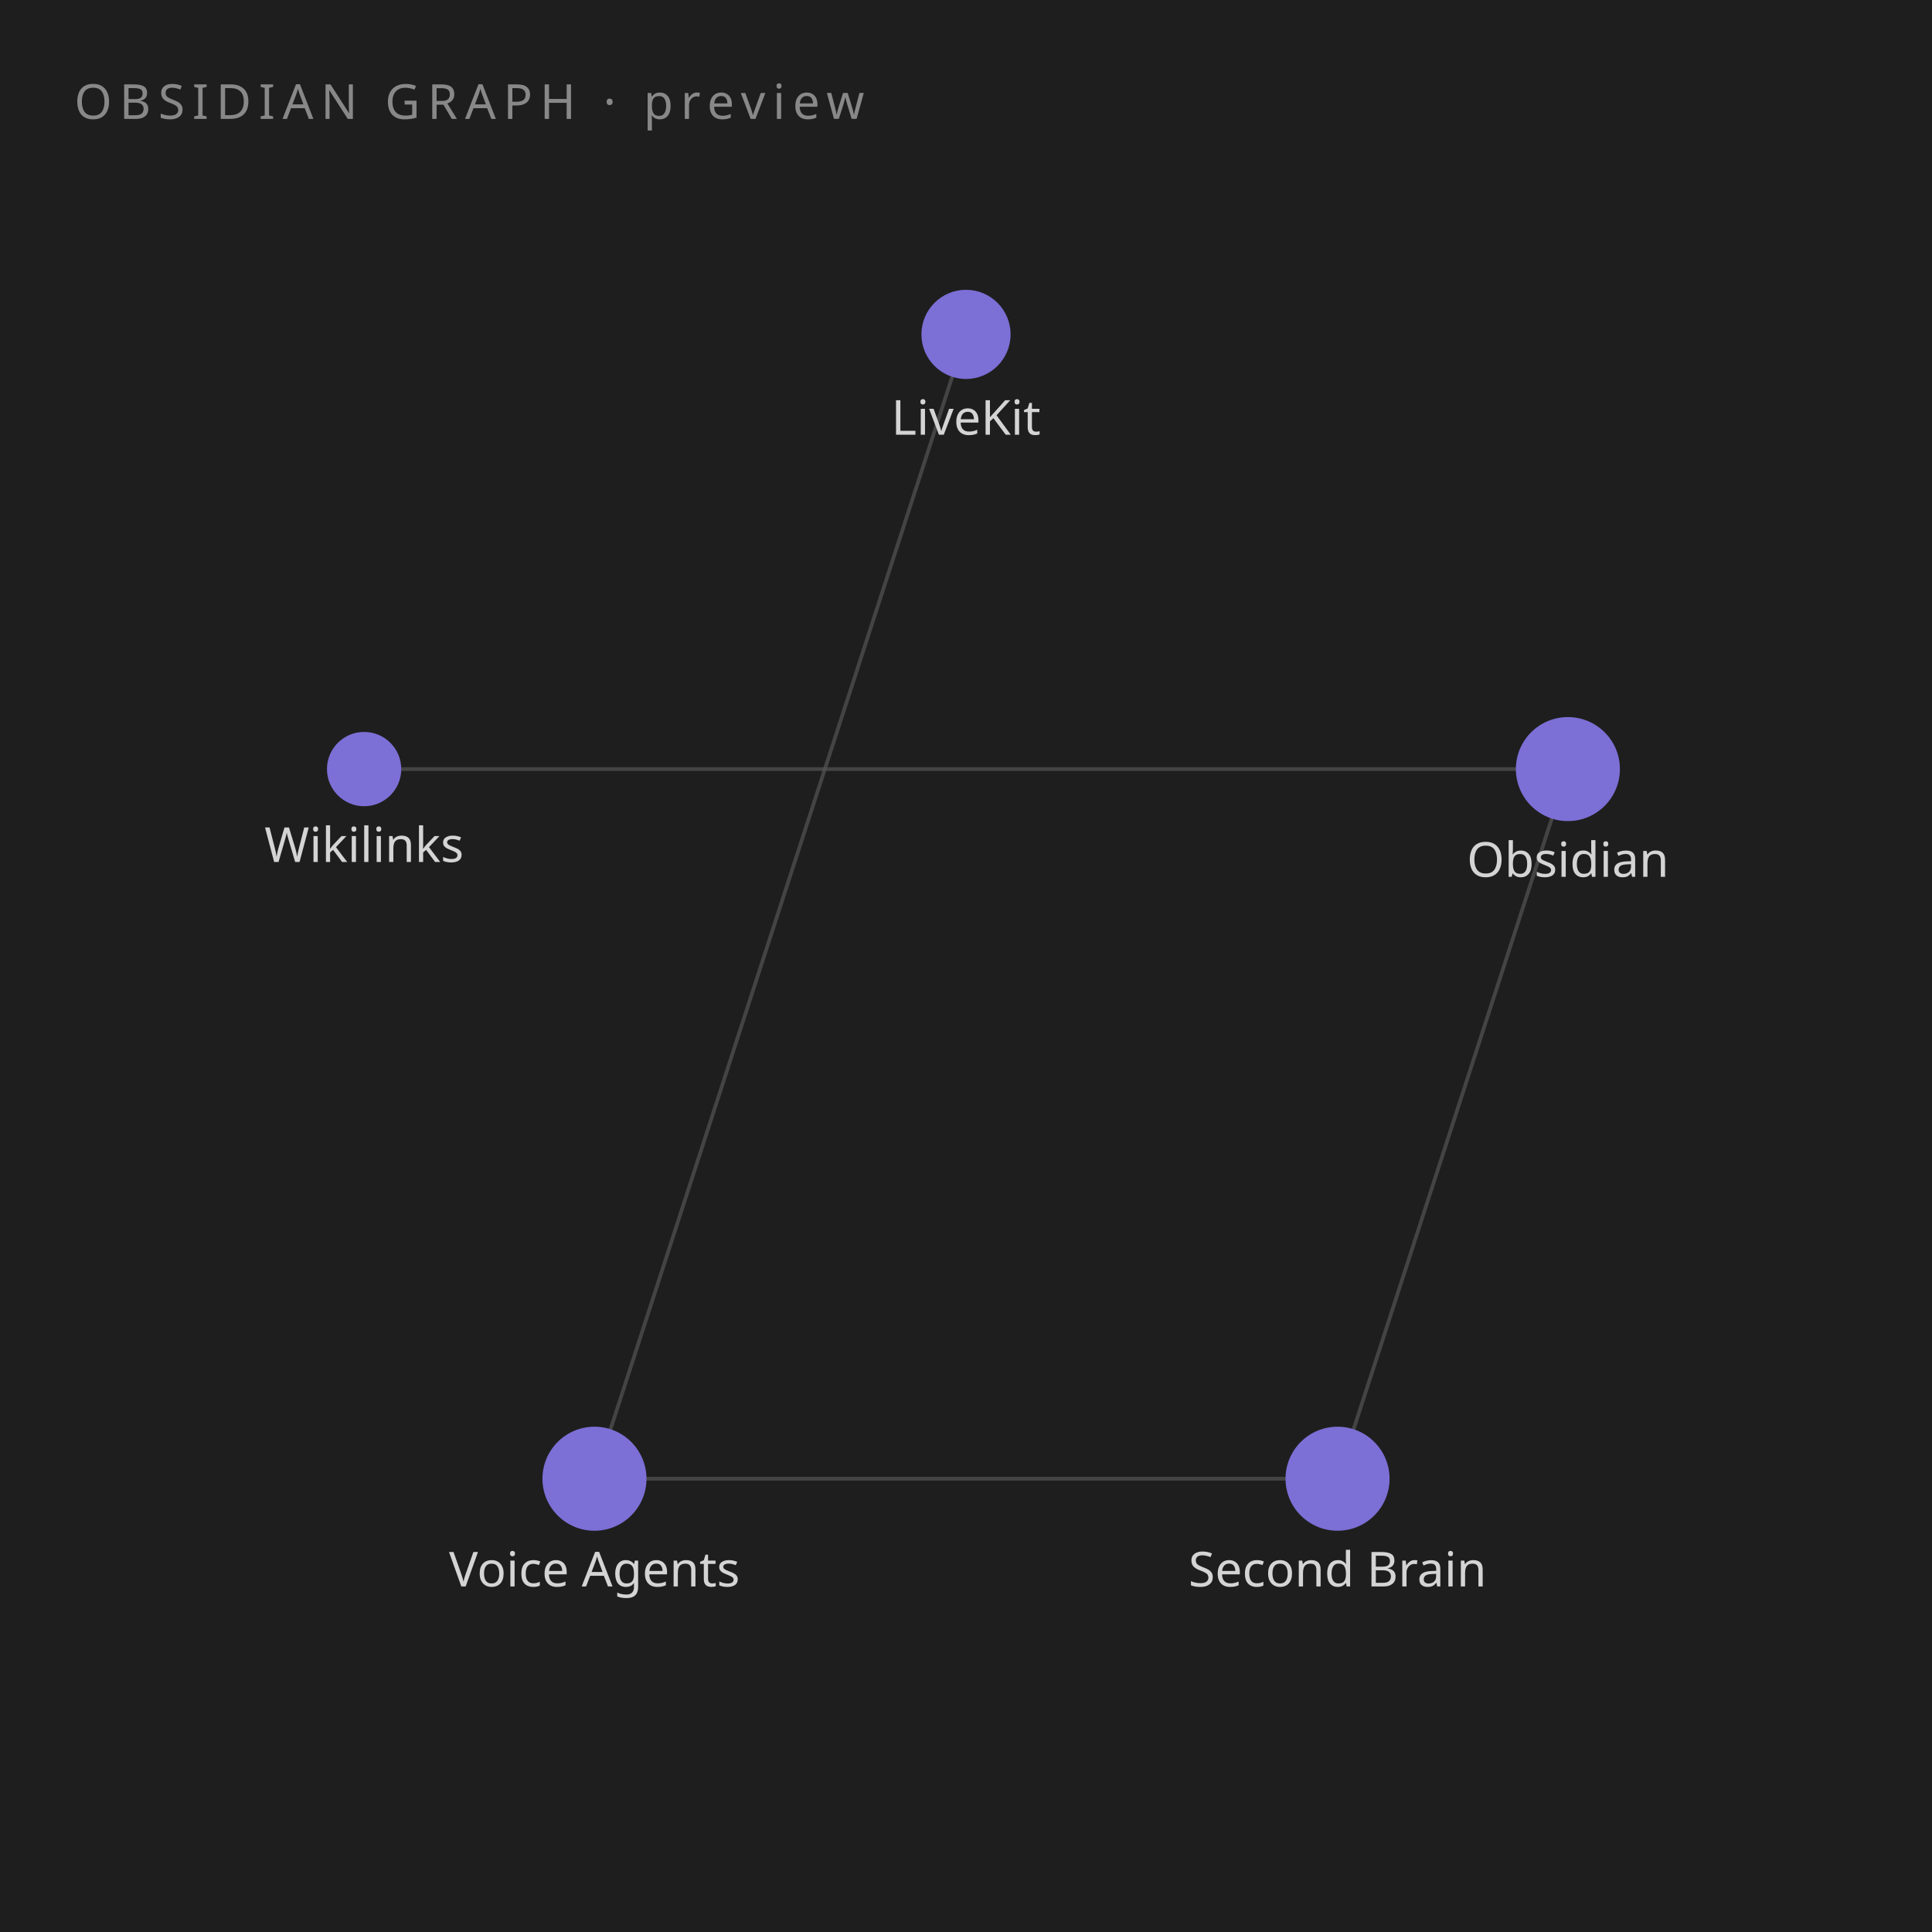
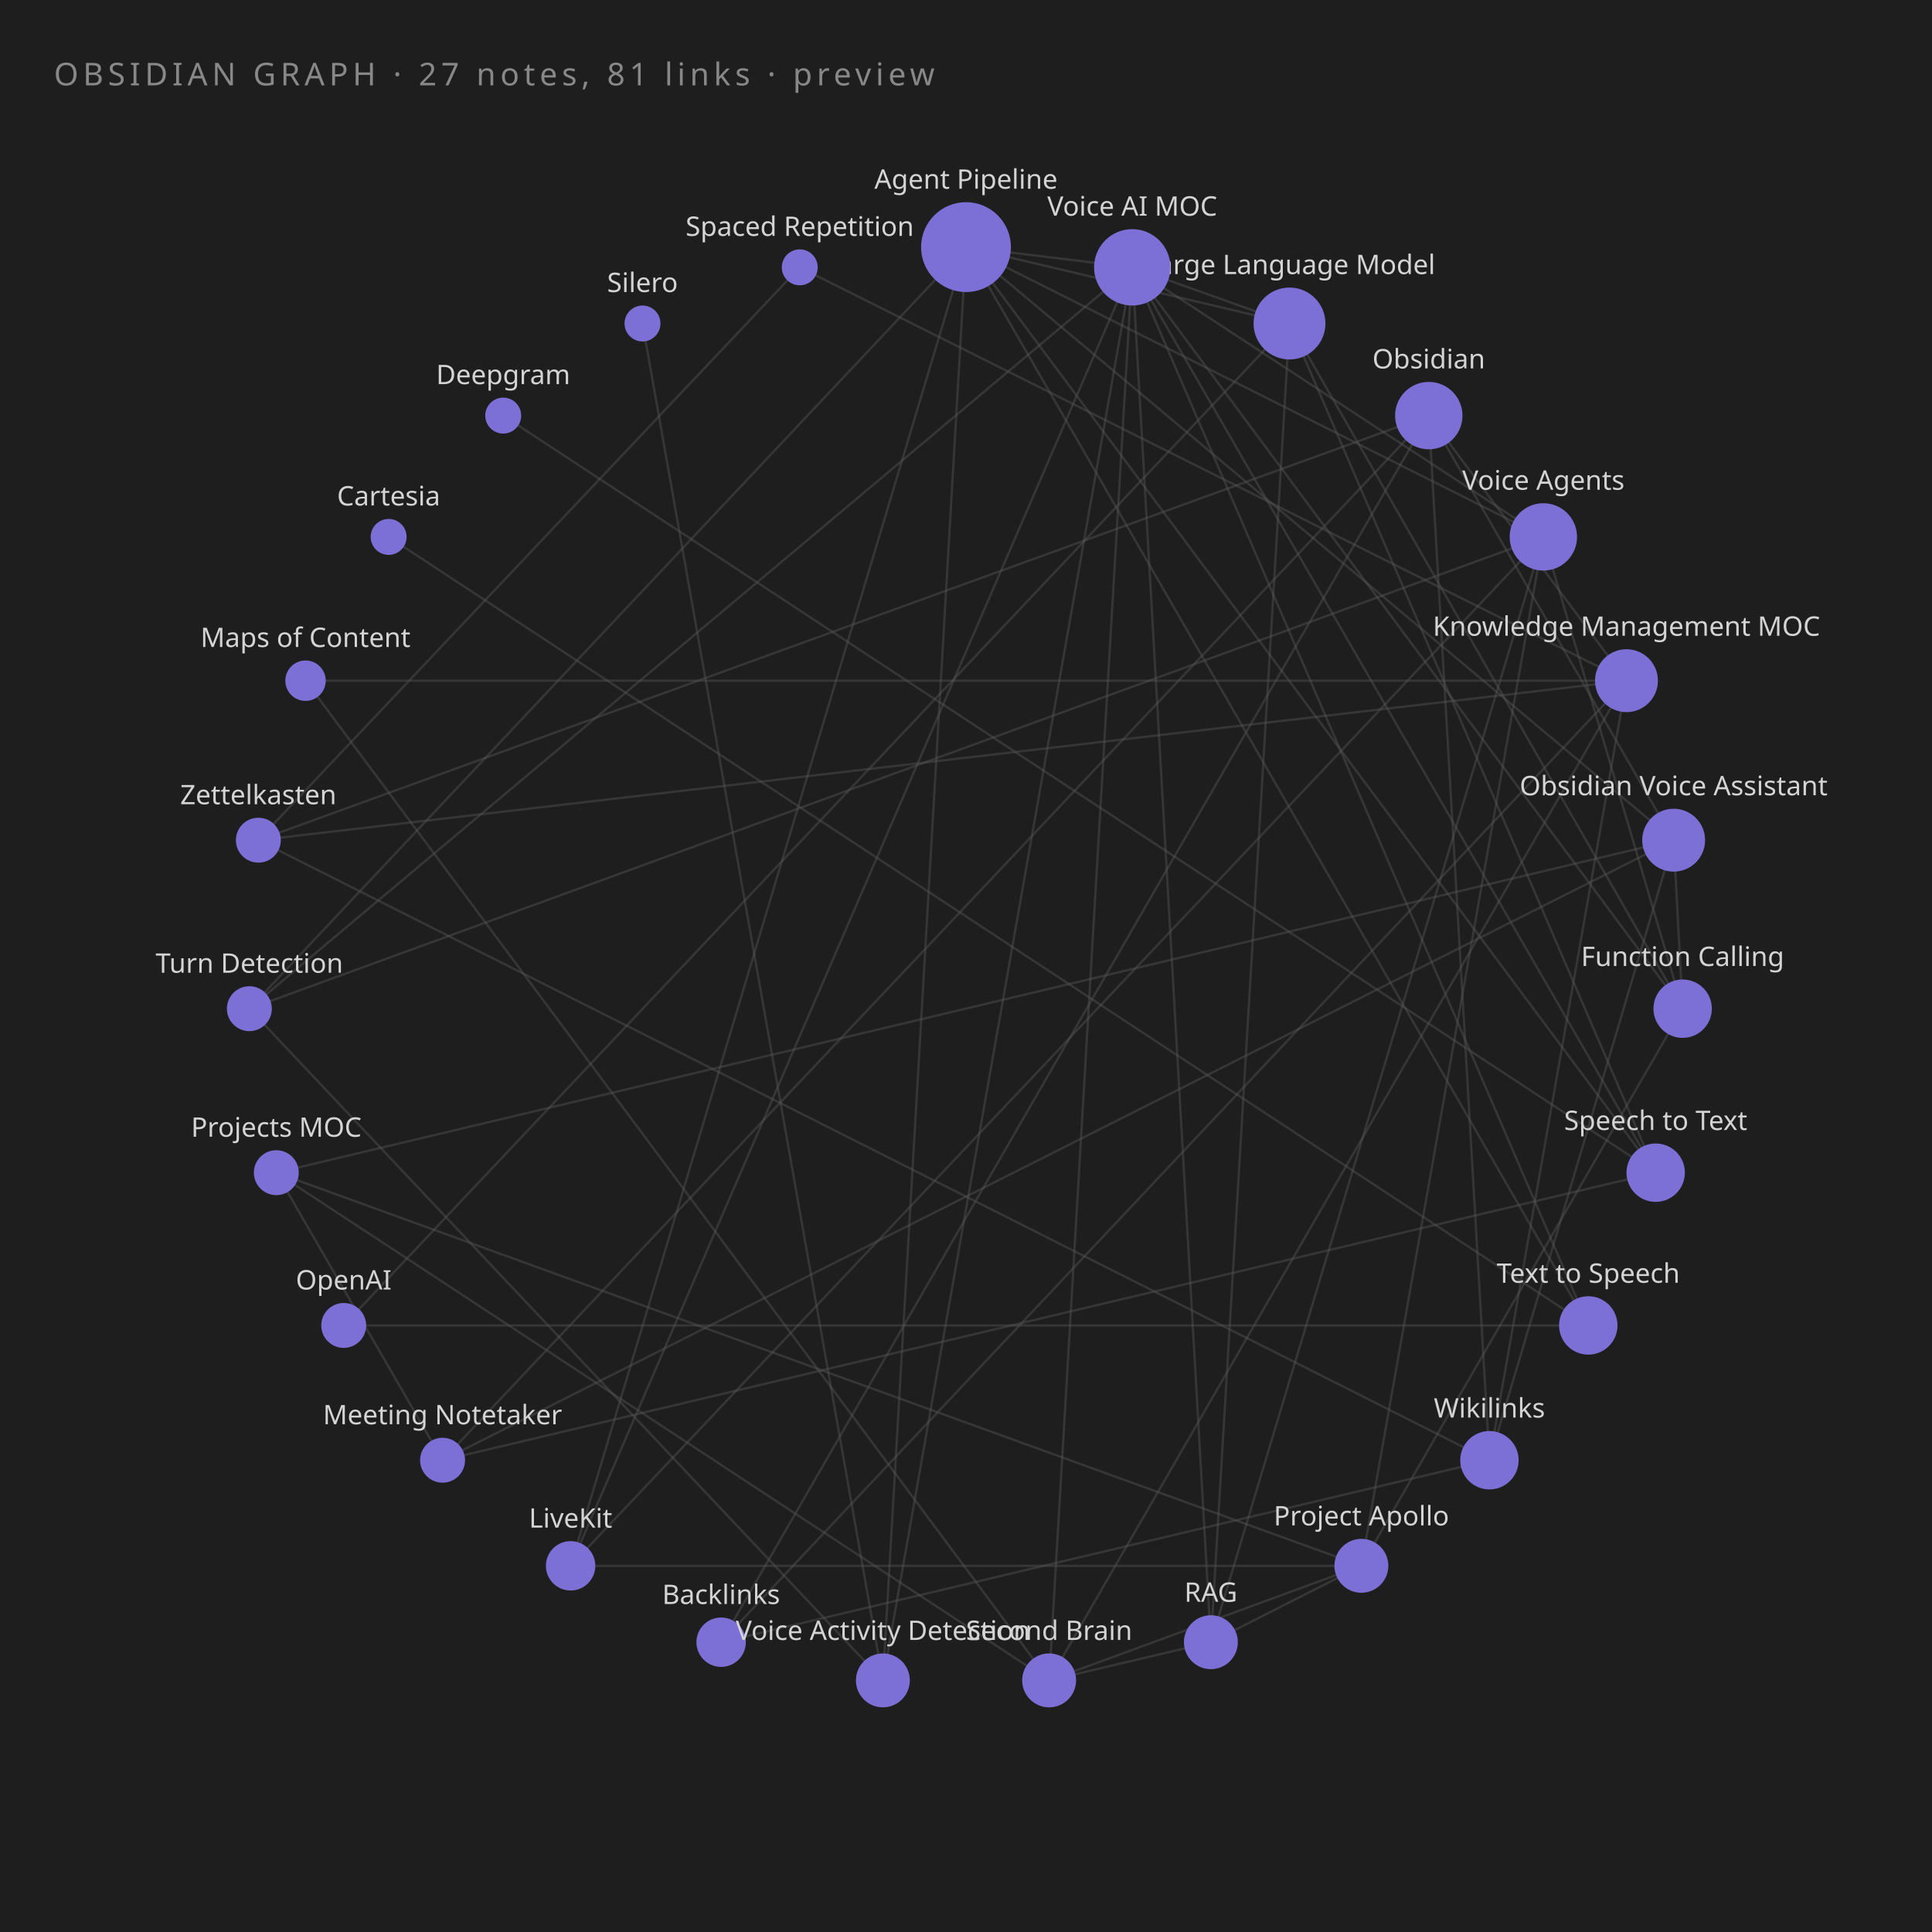
- <svg xmlns="http://www.w3.org/2000/svg" width="520" height="520" viewBox="0 0 520 520">
-   <rect width="520" height="520" fill="#1e1e1e" />
-   <text x="20" y="32" fill="#888" font-family="system-ui" font-size="13" letter-spacing="2">OBSIDIAN GRAPH  ·  preview</text>
-   <line x1="260" y1="90" x2="160" y2="398" stroke="#555" stroke-opacity="0.7" />
-   <line x1="422" y1="207" x2="360" y2="398" stroke="#555" stroke-opacity="0.7" />
-   <line x1="422" y1="207" x2="98" y2="207" stroke="#555" stroke-opacity="0.7" />
-   <line x1="360" y1="398" x2="160" y2="398" stroke="#555" stroke-opacity="0.7" />
-   <circle cx="260" cy="90" r="12" fill="#7c6fd6" />
-   <text x="260" y="117" fill="#d4d4d4" font-family="system-ui" font-size="13" text-anchor="middle">LiveKit</text>
-   <circle cx="422" cy="207" r="14" fill="#7c6fd6" />
-   <text x="422" y="236" fill="#d4d4d4" font-family="system-ui" font-size="13" text-anchor="middle">Obsidian</text>
-   <circle cx="360" cy="398" r="14" fill="#7c6fd6" />
-   <text x="360" y="427" fill="#d4d4d4" font-family="system-ui" font-size="13" text-anchor="middle">Second Brain</text>
-   <circle cx="160" cy="398" r="14" fill="#7c6fd6" />
-   <text x="160" y="427" fill="#d4d4d4" font-family="system-ui" font-size="13" text-anchor="middle">Voice Agents</text>
-   <circle cx="98" cy="207" r="10" fill="#7c6fd6" />
-   <text x="98" y="232" fill="#d4d4d4" font-family="system-ui" font-size="13" text-anchor="middle">Wikilinks</text>
+ <svg xmlns="http://www.w3.org/2000/svg" width="860" height="860" viewBox="0 0 860 860">
+   <rect width="860" height="860" fill="#1e1e1e" />
+   <text x="24" y="38" fill="#888" font-family="system-ui" font-size="14" letter-spacing="2">OBSIDIAN GRAPH  ·  27 notes, 81 links  ·  preview</text>
+   <line x1="430" y1="110" x2="687" y2="239" stroke="#555" stroke-opacity="0.45" />
+   <line x1="430" y1="110" x2="393" y2="748" stroke="#555" stroke-opacity="0.45" />
+   <line x1="430" y1="110" x2="737" y2="522" stroke="#555" stroke-opacity="0.45" />
+   <line x1="430" y1="110" x2="574" y2="144" stroke="#555" stroke-opacity="0.45" />
+   <line x1="430" y1="110" x2="707" y2="590" stroke="#555" stroke-opacity="0.45" />
+   <line x1="430" y1="110" x2="111" y2="449" stroke="#555" stroke-opacity="0.45" />
+   <line x1="321" y1="731" x2="663" y2="650" stroke="#555" stroke-opacity="0.45" />
+   <line x1="321" y1="731" x2="636" y2="185" stroke="#555" stroke-opacity="0.45" />
+   <line x1="173" y1="239" x2="707" y2="590" stroke="#555" stroke-opacity="0.45" />
+   <line x1="224" y1="185" x2="737" y2="522" stroke="#555" stroke-opacity="0.45" />
+   <line x1="749" y1="449" x2="574" y2="144" stroke="#555" stroke-opacity="0.45" />
+   <line x1="749" y1="449" x2="745" y2="374" stroke="#555" stroke-opacity="0.45" />
+   <line x1="724" y1="303" x2="636" y2="185" stroke="#555" stroke-opacity="0.45" />
+   <line x1="724" y1="303" x2="115" y2="374" stroke="#555" stroke-opacity="0.45" />
+   <line x1="724" y1="303" x2="356" y2="119" stroke="#555" stroke-opacity="0.45" />
+   <line x1="724" y1="303" x2="663" y2="650" stroke="#555" stroke-opacity="0.45" />
+   <line x1="724" y1="303" x2="321" y2="731" stroke="#555" stroke-opacity="0.45" />
+   <line x1="724" y1="303" x2="136" y2="303" stroke="#555" stroke-opacity="0.45" />
+   <line x1="574" y1="144" x2="153" y2="590" stroke="#555" stroke-opacity="0.45" />
+   <line x1="574" y1="144" x2="539" y2="731" stroke="#555" stroke-opacity="0.45" />
+   <line x1="254" y1="697" x2="687" y2="239" stroke="#555" stroke-opacity="0.45" />
+   <line x1="254" y1="697" x2="430" y2="110" stroke="#555" stroke-opacity="0.45" />
+   <line x1="136" y1="303" x2="467" y2="748" stroke="#555" stroke-opacity="0.45" />
+   <line x1="197" y1="650" x2="737" y2="522" stroke="#555" stroke-opacity="0.45" />
+   <line x1="197" y1="650" x2="636" y2="185" stroke="#555" stroke-opacity="0.45" />
+   <line x1="197" y1="650" x2="745" y2="374" stroke="#555" stroke-opacity="0.45" />
+   <line x1="745" y1="374" x2="636" y2="185" stroke="#555" stroke-opacity="0.45" />
+   <line x1="745" y1="374" x2="430" y2="110" stroke="#555" stroke-opacity="0.45" />
+   <line x1="745" y1="374" x2="663" y2="650" stroke="#555" stroke-opacity="0.45" />
+   <line x1="636" y1="185" x2="663" y2="650" stroke="#555" stroke-opacity="0.45" />
+   <line x1="153" y1="590" x2="707" y2="590" stroke="#555" stroke-opacity="0.45" />
+   <line x1="606" y1="697" x2="687" y2="239" stroke="#555" stroke-opacity="0.45" />
+   <line x1="606" y1="697" x2="254" y2="697" stroke="#555" stroke-opacity="0.45" />
+   <line x1="606" y1="697" x2="539" y2="731" stroke="#555" stroke-opacity="0.45" />
+   <line x1="606" y1="697" x2="467" y2="748" stroke="#555" stroke-opacity="0.45" />
+   <line x1="606" y1="697" x2="749" y2="449" stroke="#555" stroke-opacity="0.45" />
+   <line x1="123" y1="522" x2="606" y2="697" stroke="#555" stroke-opacity="0.45" />
+   <line x1="123" y1="522" x2="197" y2="650" stroke="#555" stroke-opacity="0.45" />
+   <line x1="123" y1="522" x2="745" y2="374" stroke="#555" stroke-opacity="0.45" />
+   <line x1="539" y1="731" x2="467" y2="748" stroke="#555" stroke-opacity="0.45" />
+   <line x1="467" y1="748" x2="504" y2="119" stroke="#555" stroke-opacity="0.45" />
+   <line x1="467" y1="748" x2="724" y2="303" stroke="#555" stroke-opacity="0.45" />
+   <line x1="467" y1="748" x2="123" y2="522" stroke="#555" stroke-opacity="0.45" />
+   <line x1="286" y1="144" x2="393" y2="748" stroke="#555" stroke-opacity="0.45" />
+   <line x1="356" y1="119" x2="115" y2="374" stroke="#555" stroke-opacity="0.45" />
+   <line x1="737" y1="522" x2="574" y2="144" stroke="#555" stroke-opacity="0.45" />
+   <line x1="111" y1="449" x2="687" y2="239" stroke="#555" stroke-opacity="0.45" />
+   <line x1="111" y1="449" x2="393" y2="748" stroke="#555" stroke-opacity="0.45" />
+   <line x1="687" y1="239" x2="749" y2="449" stroke="#555" stroke-opacity="0.45" />
+   <line x1="687" y1="239" x2="539" y2="731" stroke="#555" stroke-opacity="0.45" />
+   <line x1="504" y1="119" x2="687" y2="239" stroke="#555" stroke-opacity="0.45" />
+   <line x1="504" y1="119" x2="254" y2="697" stroke="#555" stroke-opacity="0.45" />
+   <line x1="504" y1="119" x2="430" y2="110" stroke="#555" stroke-opacity="0.45" />
+   <line x1="504" y1="119" x2="737" y2="522" stroke="#555" stroke-opacity="0.45" />
+   <line x1="504" y1="119" x2="574" y2="144" stroke="#555" stroke-opacity="0.45" />
+   <line x1="504" y1="119" x2="707" y2="590" stroke="#555" stroke-opacity="0.45" />
+   <line x1="504" y1="119" x2="393" y2="748" stroke="#555" stroke-opacity="0.45" />
+   <line x1="504" y1="119" x2="111" y2="449" stroke="#555" stroke-opacity="0.45" />
+   <line x1="504" y1="119" x2="749" y2="449" stroke="#555" stroke-opacity="0.45" />
+   <line x1="504" y1="119" x2="539" y2="731" stroke="#555" stroke-opacity="0.45" />
+   <line x1="115" y1="374" x2="663" y2="650" stroke="#555" stroke-opacity="0.45" />
+   <line x1="115" y1="374" x2="636" y2="185" stroke="#555" stroke-opacity="0.45" />
+   <circle cx="430" cy="110" r="20" fill="#7c6fd6" />
+   <text x="430" y="84" fill="#d4d4d4" font-family="system-ui" font-size="12" text-anchor="middle">Agent Pipeline</text>
+   <circle cx="321" cy="731" r="11" fill="#7c6fd6" />
+   <text x="321" y="714" fill="#d4d4d4" font-family="system-ui" font-size="12" text-anchor="middle">Backlinks</text>
+   <circle cx="173" cy="239" r="8" fill="#7c6fd6" />
+   <text x="173" y="225" fill="#d4d4d4" font-family="system-ui" font-size="12" text-anchor="middle">Cartesia</text>
+   <circle cx="224" cy="185" r="8" fill="#7c6fd6" />
+   <text x="224" y="171" fill="#d4d4d4" font-family="system-ui" font-size="12" text-anchor="middle">Deepgram</text>
+   <circle cx="749" cy="449" r="13" fill="#7c6fd6" />
+   <text x="749" y="430" fill="#d4d4d4" font-family="system-ui" font-size="12" text-anchor="middle">Function Calling</text>
+   <circle cx="724" cy="303" r="14" fill="#7c6fd6" />
+   <text x="724" y="283" fill="#d4d4d4" font-family="system-ui" font-size="12" text-anchor="middle">Knowledge Management MOC</text>
+   <circle cx="574" cy="144" r="16" fill="#7c6fd6" />
+   <text x="574" y="122" fill="#d4d4d4" font-family="system-ui" font-size="12" text-anchor="middle">Large Language Model</text>
+   <circle cx="254" cy="697" r="11" fill="#7c6fd6" />
+   <text x="254" y="680" fill="#d4d4d4" font-family="system-ui" font-size="12" text-anchor="middle">LiveKit</text>
+   <circle cx="136" cy="303" r="9" fill="#7c6fd6" />
+   <text x="136" y="288" fill="#d4d4d4" font-family="system-ui" font-size="12" text-anchor="middle">Maps of Content</text>
+   <circle cx="197" cy="650" r="10" fill="#7c6fd6" />
+   <text x="197" y="634" fill="#d4d4d4" font-family="system-ui" font-size="12" text-anchor="middle">Meeting Notetaker</text>
+   <circle cx="745" cy="374" r="14" fill="#7c6fd6" />
+   <text x="745" y="354" fill="#d4d4d4" font-family="system-ui" font-size="12" text-anchor="middle">Obsidian Voice Assistant</text>
+   <circle cx="636" cy="185" r="15" fill="#7c6fd6" />
+   <text x="636" y="164" fill="#d4d4d4" font-family="system-ui" font-size="12" text-anchor="middle">Obsidian</text>
+   <circle cx="153" cy="590" r="10" fill="#7c6fd6" />
+   <text x="153" y="574" fill="#d4d4d4" font-family="system-ui" font-size="12" text-anchor="middle">OpenAI</text>
+   <circle cx="606" cy="697" r="12" fill="#7c6fd6" />
+   <text x="606" y="679" fill="#d4d4d4" font-family="system-ui" font-size="12" text-anchor="middle">Project Apollo</text>
+   <circle cx="123" cy="522" r="10" fill="#7c6fd6" />
+   <text x="123" y="506" fill="#d4d4d4" font-family="system-ui" font-size="12" text-anchor="middle">Projects MOC</text>
+   <circle cx="539" cy="731" r="12" fill="#7c6fd6" />
+   <text x="539" y="713" fill="#d4d4d4" font-family="system-ui" font-size="12" text-anchor="middle">RAG</text>
+   <circle cx="467" cy="748" r="12" fill="#7c6fd6" />
+   <text x="467" y="730" fill="#d4d4d4" font-family="system-ui" font-size="12" text-anchor="middle">Second Brain</text>
+   <circle cx="286" cy="144" r="8" fill="#7c6fd6" />
+   <text x="286" y="130" fill="#d4d4d4" font-family="system-ui" font-size="12" text-anchor="middle">Silero</text>
+   <circle cx="356" cy="119" r="8" fill="#7c6fd6" />
+   <text x="356" y="105" fill="#d4d4d4" font-family="system-ui" font-size="12" text-anchor="middle">Spaced Repetition</text>
+   <circle cx="737" cy="522" r="13" fill="#7c6fd6" />
+   <text x="737" y="503" fill="#d4d4d4" font-family="system-ui" font-size="12" text-anchor="middle">Speech to Text</text>
+   <circle cx="707" cy="590" r="13" fill="#7c6fd6" />
+   <text x="707" y="571" fill="#d4d4d4" font-family="system-ui" font-size="12" text-anchor="middle">Text to Speech</text>
+   <circle cx="111" cy="449" r="10" fill="#7c6fd6" />
+   <text x="111" y="433" fill="#d4d4d4" font-family="system-ui" font-size="12" text-anchor="middle">Turn Detection</text>
+   <circle cx="393" cy="748" r="12" fill="#7c6fd6" />
+   <text x="393" y="730" fill="#d4d4d4" font-family="system-ui" font-size="12" text-anchor="middle">Voice Activity Detection</text>
+   <circle cx="687" cy="239" r="15" fill="#7c6fd6" />
+   <text x="687" y="218" fill="#d4d4d4" font-family="system-ui" font-size="12" text-anchor="middle">Voice Agents</text>
+   <circle cx="504" cy="119" r="17" fill="#7c6fd6" />
+   <text x="504" y="96" fill="#d4d4d4" font-family="system-ui" font-size="12" text-anchor="middle">Voice AI MOC</text>
+   <circle cx="663" cy="650" r="13" fill="#7c6fd6" />
+   <text x="663" y="631" fill="#d4d4d4" font-family="system-ui" font-size="12" text-anchor="middle">Wikilinks</text>
+   <circle cx="115" cy="374" r="10" fill="#7c6fd6" />
+   <text x="115" y="358" fill="#d4d4d4" font-family="system-ui" font-size="12" text-anchor="middle">Zettelkasten</text>
</svg>
